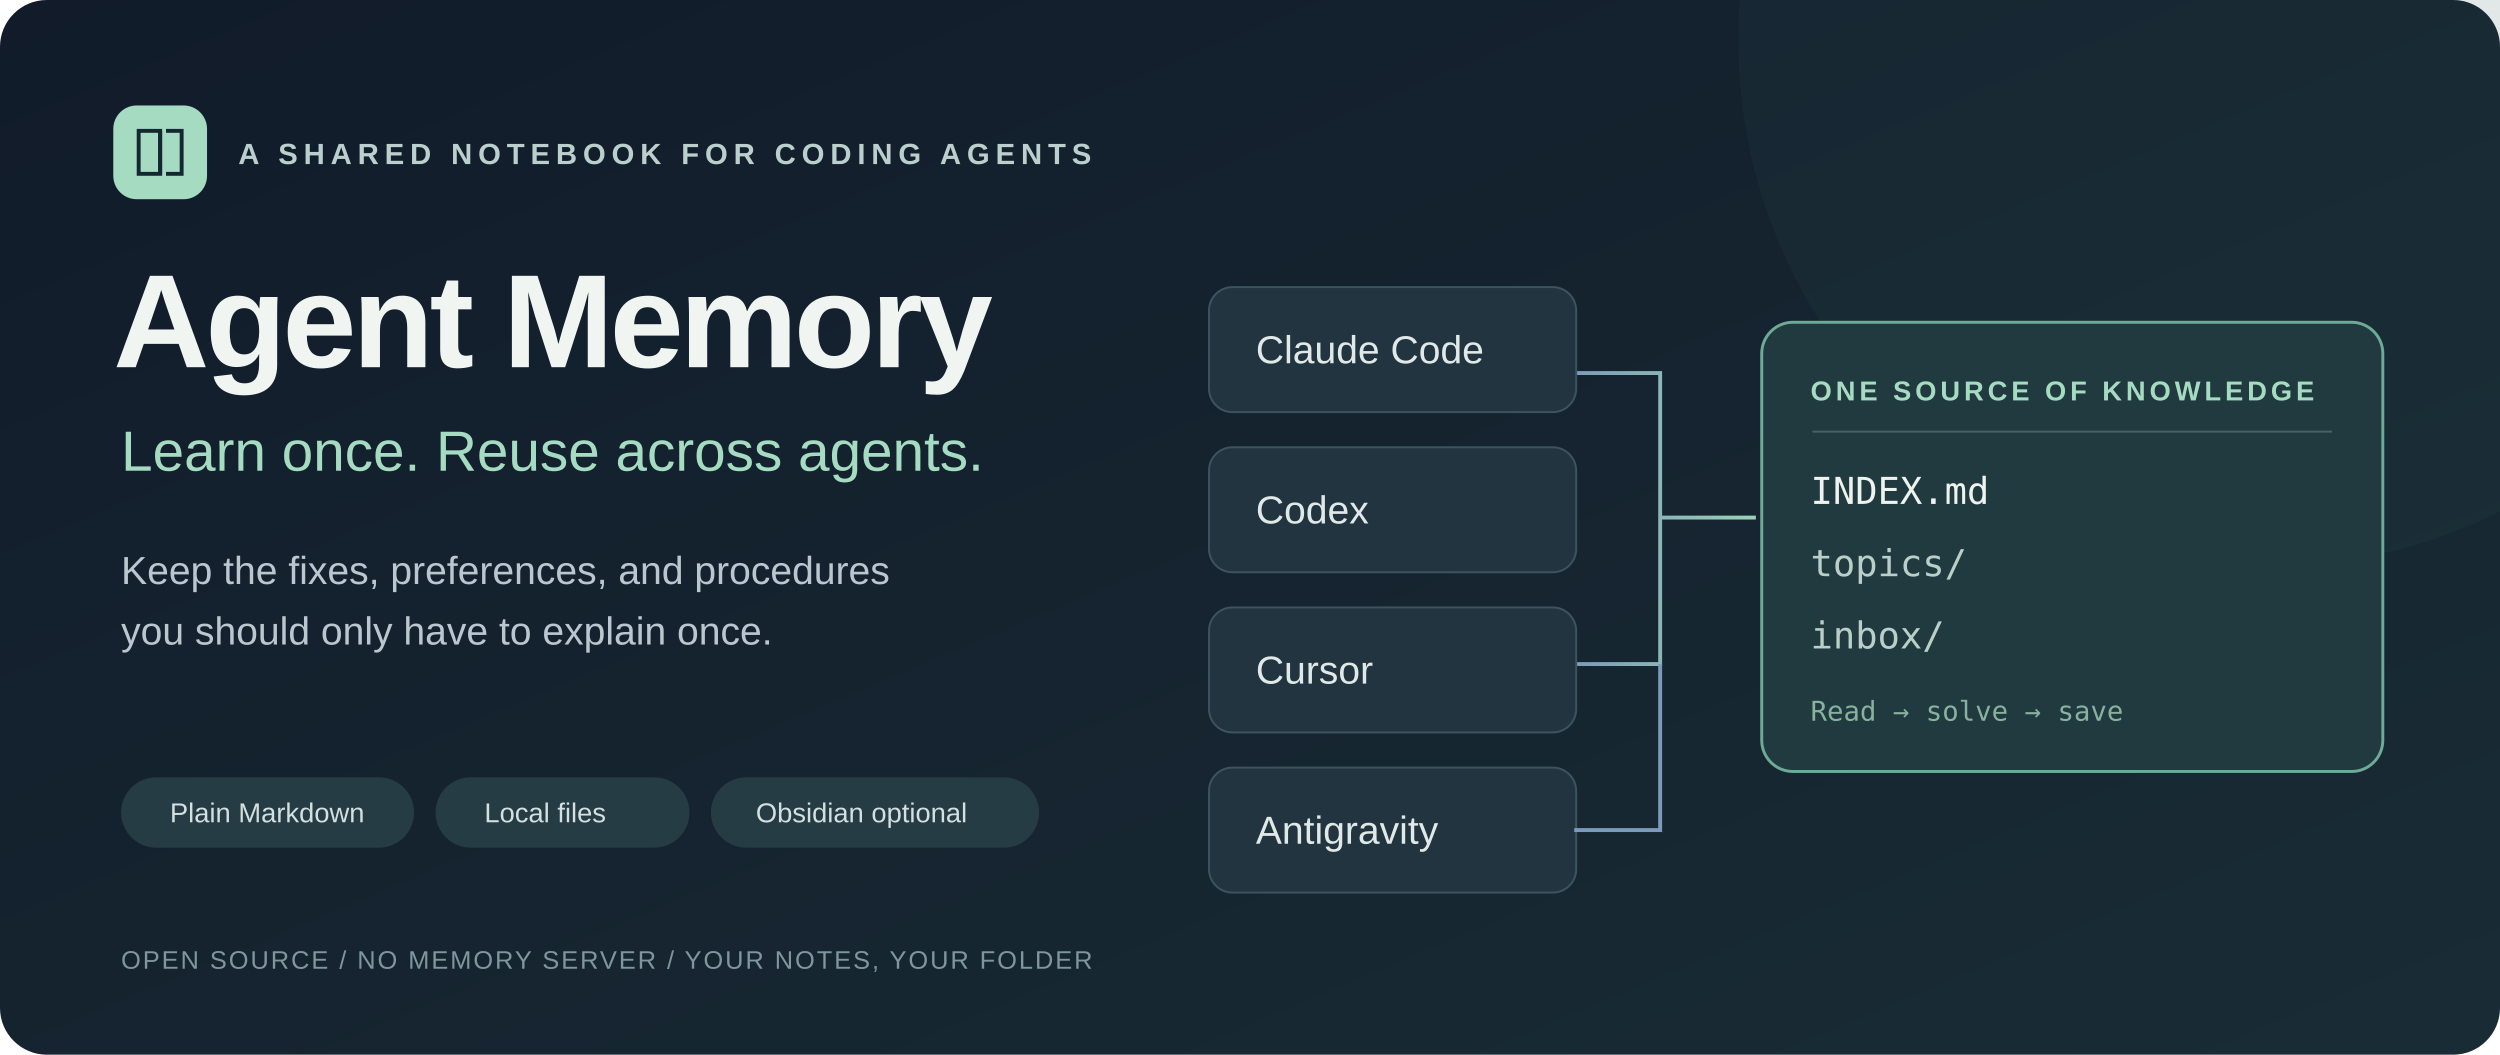
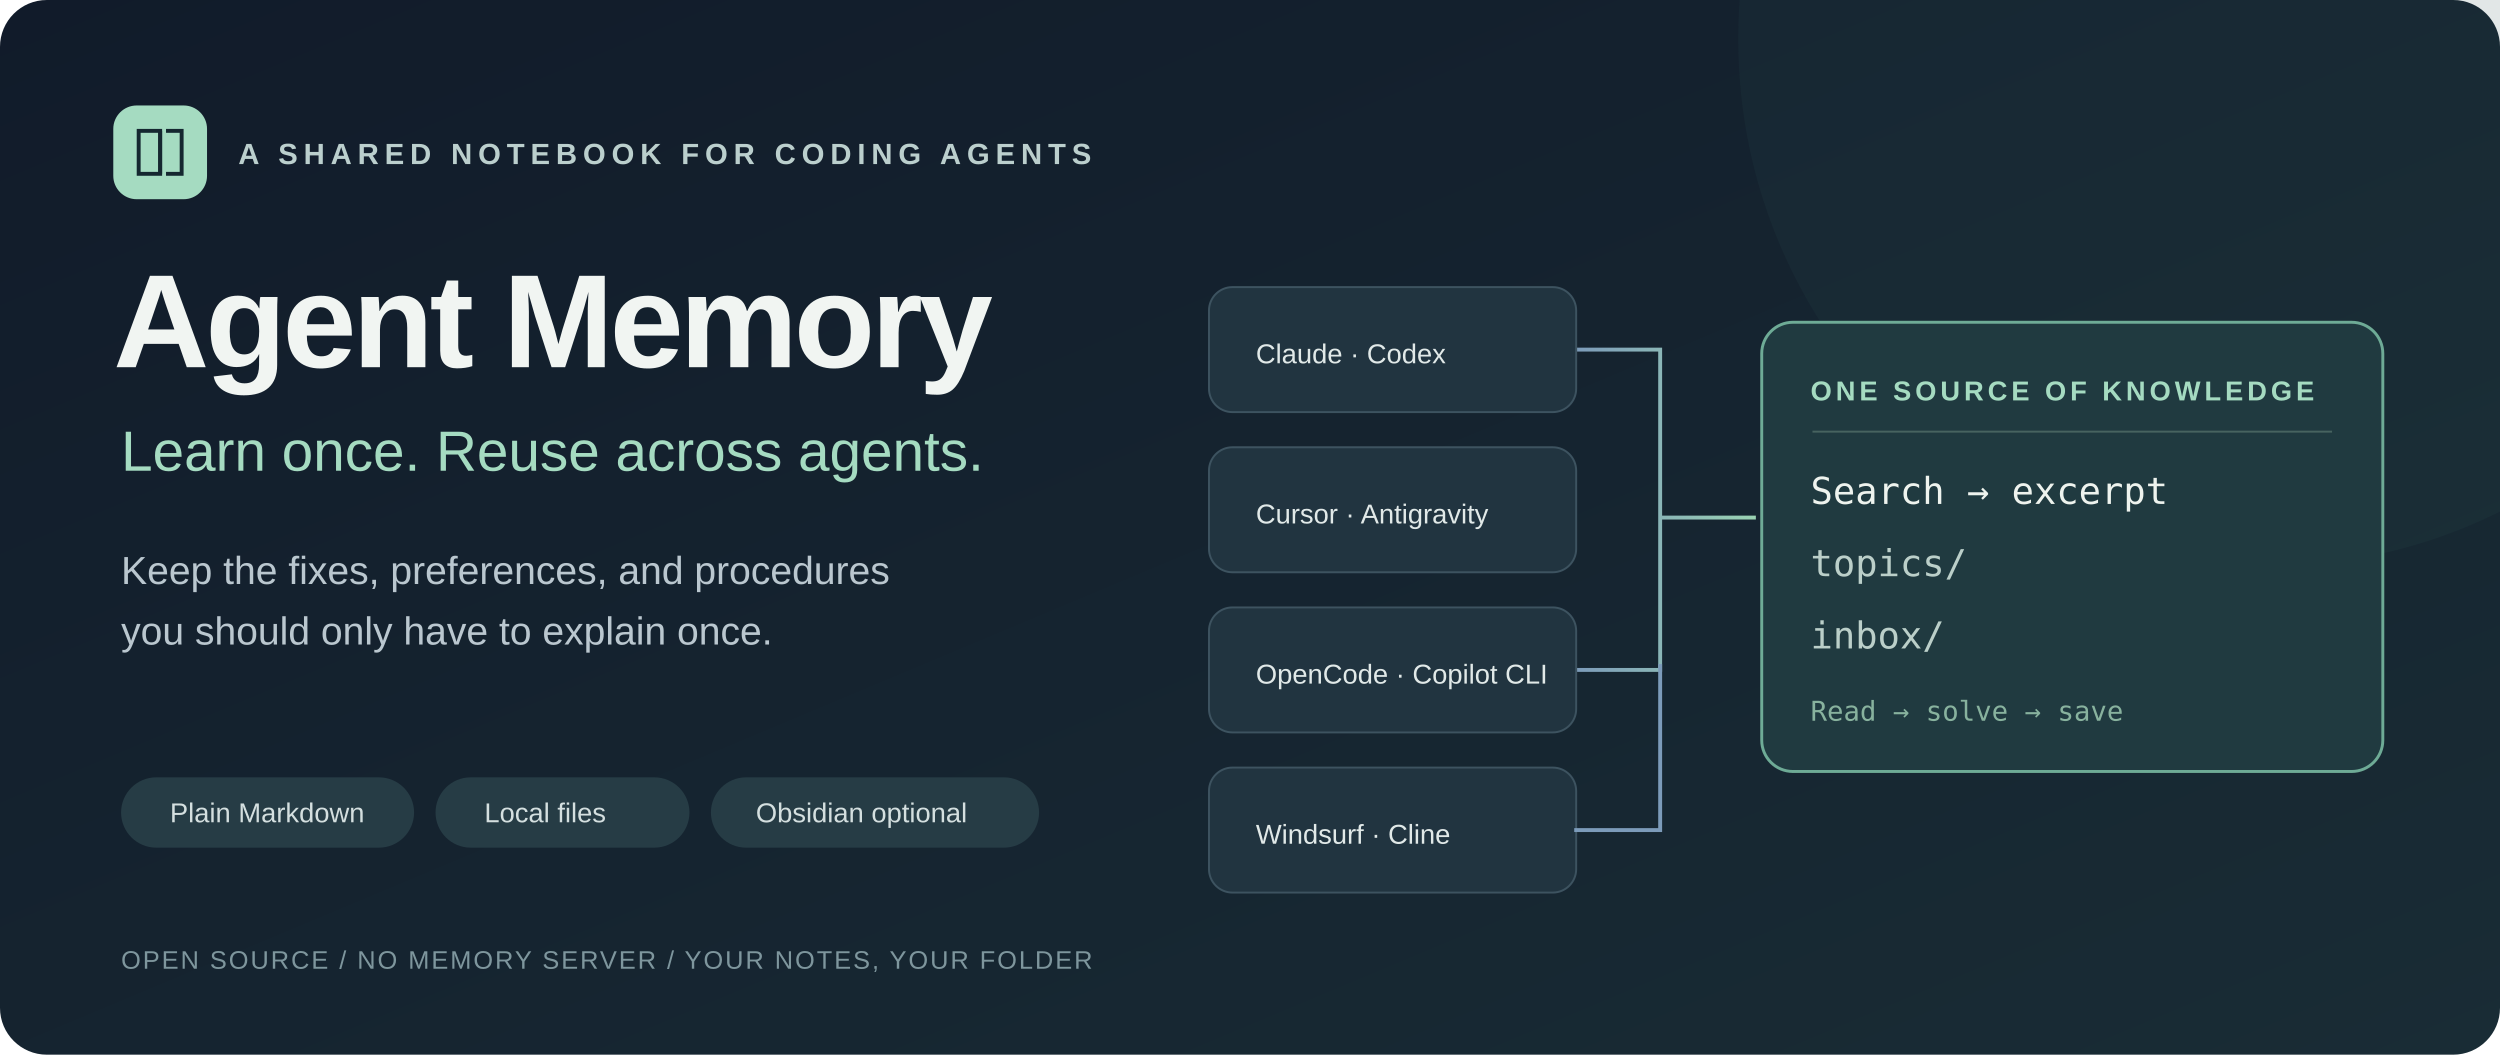
<svg xmlns="http://www.w3.org/2000/svg" width="1280" height="540" viewBox="0 0 1280 540" role="img" aria-labelledby="title desc">
  <defs>
    <linearGradient id="bg" x2="1" y2="1">
      <stop stop-color="#111b2a" />
      <stop offset="1" stop-color="#192c35" />
    </linearGradient>
    <linearGradient id="line">
      <stop stop-color="#7c9bba" />
      <stop offset="1" stop-color="#9ad3b3" />
    </linearGradient>
  </defs>
  <rect width="1280" height="540" rx="24" fill="url(#bg)" />
  <circle cx="1160" cy="20" r="270" fill="#2a5252" opacity=".14" />
  <g font-family="-apple-system,BlinkMacSystemFont,Segoe UI,Arial,sans-serif">
    <rect x="58" y="54" width="48" height="48" rx="12" fill="#a5dbc1" />
    <path d="M71 67h11v22H71zm14 0h8v22h-8" stroke="#152730" stroke-width="2" fill="none" />
    <path d="M82 67v22" stroke="#152730" stroke-width="2" />
    <text x="122" y="84" fill="#bbcfcd" font-size="15" font-weight="600" letter-spacing="3">A SHARED NOTEBOOK FOR CODING AGENTS</text>
    <text x="58" y="188" fill="#f1f5f2" font-size="68" font-weight="700" letter-spacing="-2">Agent Memory</text>
    <text x="62" y="241" fill="#a5dbc1" font-size="29" font-weight="500">Learn once. Reuse across agents.</text>
    <text x="62" y="299" fill="#bac7cf" font-size="20">Keep the fixes, preferences, and procedures</text>
    <text x="62" y="330" fill="#bac7cf" font-size="20">you should only have to explain once.</text>
    <g font-size="14" fill="#d4dfdf">
      <rect x="62" y="398" width="150" height="36" rx="18" fill="#263c45" />
      <text x="87" y="421">Plain Markdown</text>
      <rect x="223" y="398" width="130" height="36" rx="18" fill="#263c45" />
      <text x="248" y="421">Local files</text>
      <rect x="364" y="398" width="168" height="36" rx="18" fill="#263c45" />
      <text x="387" y="421">Obsidian optional</text>
    </g>
-     <path d="M806 191h44v149h-44M850 265h49" fill="none" stroke="url(#line)" stroke-width="2" />
+     <path d="M806 179h44v164h-44M850 265h49" fill="none" stroke="url(#line)" stroke-width="2" />
    <g fill="#213440" stroke="#3d5360">
      <rect x="619" y="147" width="188" height="64" rx="12" />
      <rect x="619" y="229" width="188" height="64" rx="12" />
      <rect x="619" y="311" width="188" height="64" rx="12" />
      <rect x="619" y="393" width="188" height="64" rx="12" />
    </g>
    <path d="M806 425h44v-85" fill="none" stroke="#7c9bba" stroke-width="2" />
-     <g fill="#e1e9e8" font-size="20" font-weight="500">
-       <text x="643" y="186">Claude Code</text>
-       <text x="643" y="268">Codex</text>
-       <text x="643" y="350">Cursor</text>
-       <text x="643" y="432">Antigravity</text>
+     <g fill="#e1e9e8" font-size="14" font-weight="500">
+       <text x="643" y="186">Claude · Codex</text>
+       <text x="643" y="268">Cursor · Antigravity</text>
+       <text x="643" y="350">OpenCode · Copilot CLI</text>
+       <text x="643" y="432">Windsurf · Cline</text>
    </g>
    <rect x="902" y="165" width="318" height="230" rx="16" fill="#203a40" stroke="#6eab96" stroke-width="1.5" />
    <text x="927" y="205" fill="#a5dbc1" font-size="14" letter-spacing="2" font-weight="600">ONE SOURCE OF KNOWLEDGE</text>
    <path d="M928 221h266" stroke="#476360" />
    <g font-family="SFMono-Regular,Consolas,monospace" font-size="19">
-       <text x="927" y="258" fill="#eef3ee">INDEX.md</text>
+       <text x="927" y="258" fill="#eef3ee">Search → excerpt</text>
      <text x="927" y="295" fill="#bbcfc9">topics/</text>
      <text x="927" y="332" fill="#bbcfc9">inbox/</text>
      <text x="927" y="369" fill="#88b29e" font-size="14">Read → solve → save</text>
    </g>
    <text x="62" y="496" fill="#7e969d" font-size="13" letter-spacing="1">OPEN SOURCE  /  NO MEMORY SERVER  /  YOUR NOTES, YOUR FOLDER</text>
  </g>
</svg>
